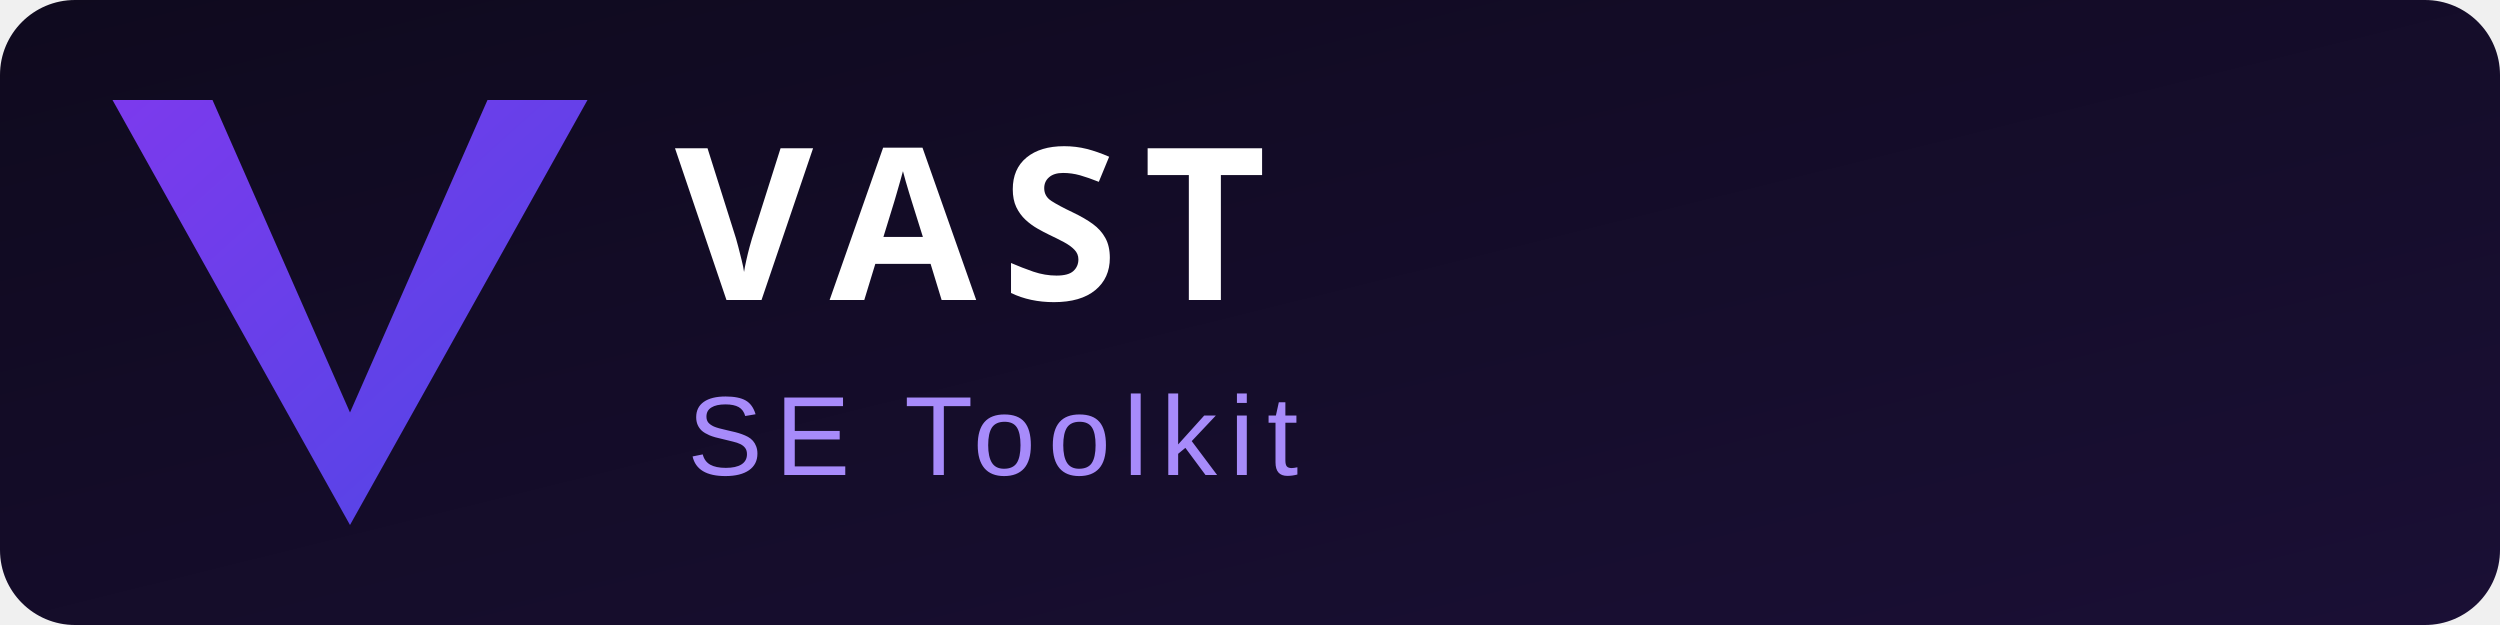
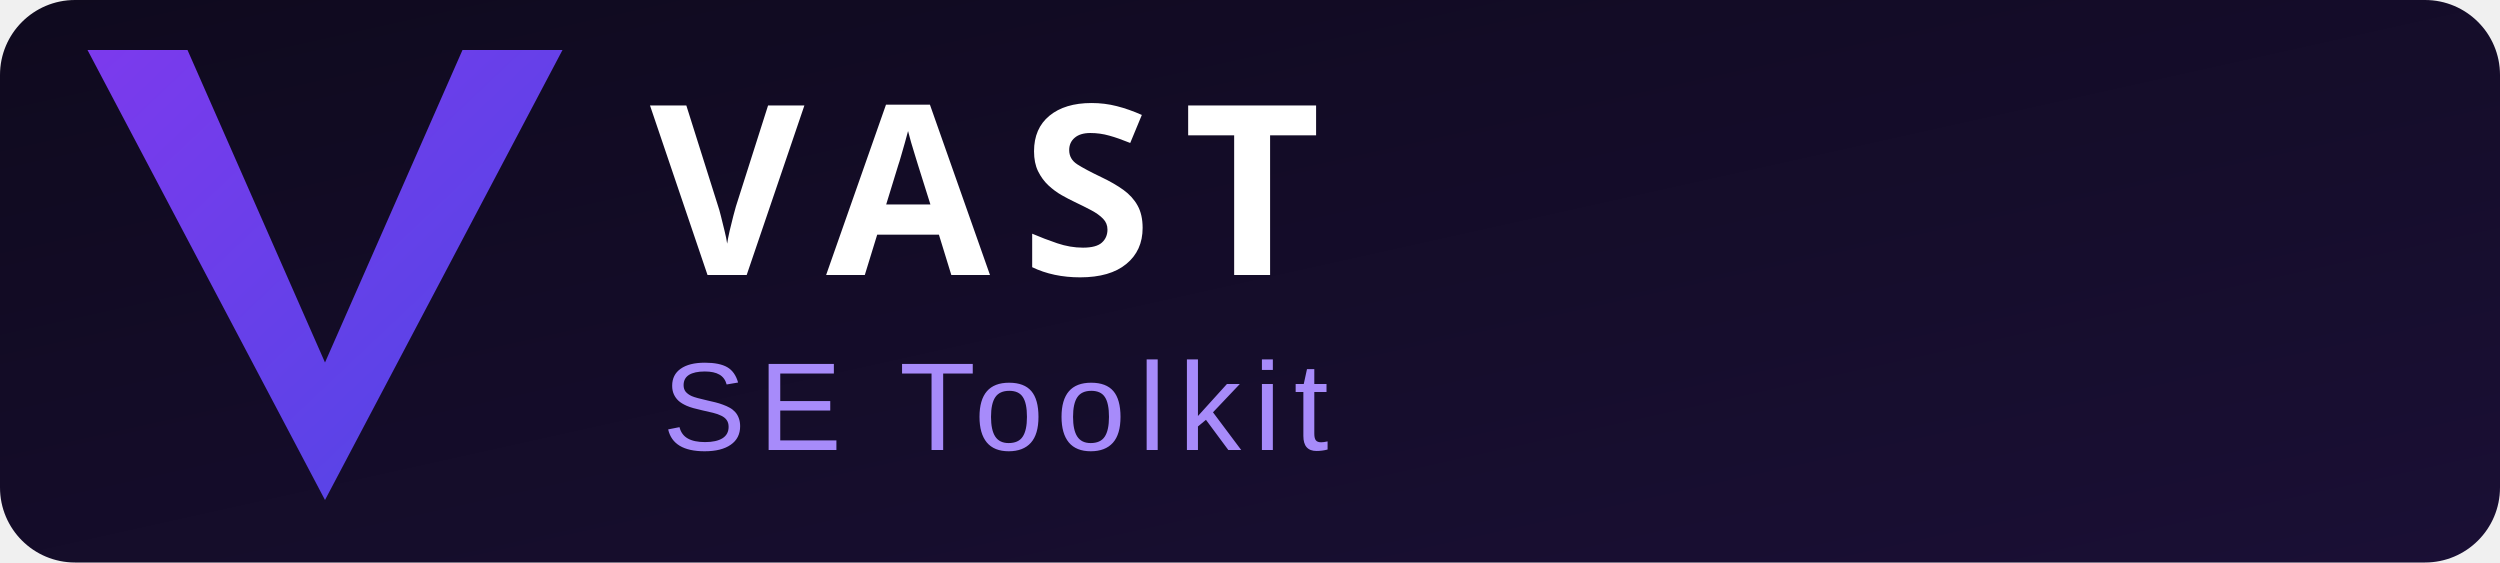
- <svg xmlns="http://www.w3.org/2000/svg" width="400" height="100">
+ <svg xmlns="http://www.w3.org/2000/svg" width="400" height="90">
  <defs>
    <linearGradient id="bg" x1="0%" y1="0%" x2="100%" y2="100%">
      <stop offset="0%" style="stop-color:#0F0A1E" />
      <stop offset="100%" style="stop-color:#1A0F35" />
    </linearGradient>
    <linearGradient id="accent" x1="0%" y1="0%" x2="100%" y2="100%">
      <stop offset="0%" style="stop-color:#7C3AED" />
      <stop offset="100%" style="stop-color:#4F46E5" />
    </linearGradient>
  </defs>
-   <rect width="400" height="100" rx="12" fill="url(#bg)" />
-   <polygon points="18,16 34,16 56,66 78,16 94,16 56,84" fill="url(#accent)" />
-   <text x="108" y="48" font-family="Arial Black,Impact,sans-serif" font-weight="900" font-size="34" fill="white" letter-spacing="4">VAST</text>
-   <text x="110" y="76" font-family="Arial,sans-serif" font-size="18" fill="#A78BFA" letter-spacing="2">SE Toolkit</text>
+   <rect width="400" height="90" rx="12" fill="url(#bg)" />
+   <polygon points="14,8 30,8 52,58 74,8 90,8 52,80" fill="url(#accent)" />
+   <text x="104" y="44" font-family="Arial Black,Impact,sans-serif" font-weight="900" font-size="38" fill="white" letter-spacing="5">VAST</text>
+   <text x="106" y="72" font-family="Arial,sans-serif" font-size="20" fill="#A78BFA" letter-spacing="2">SE Toolkit</text>
</svg>
